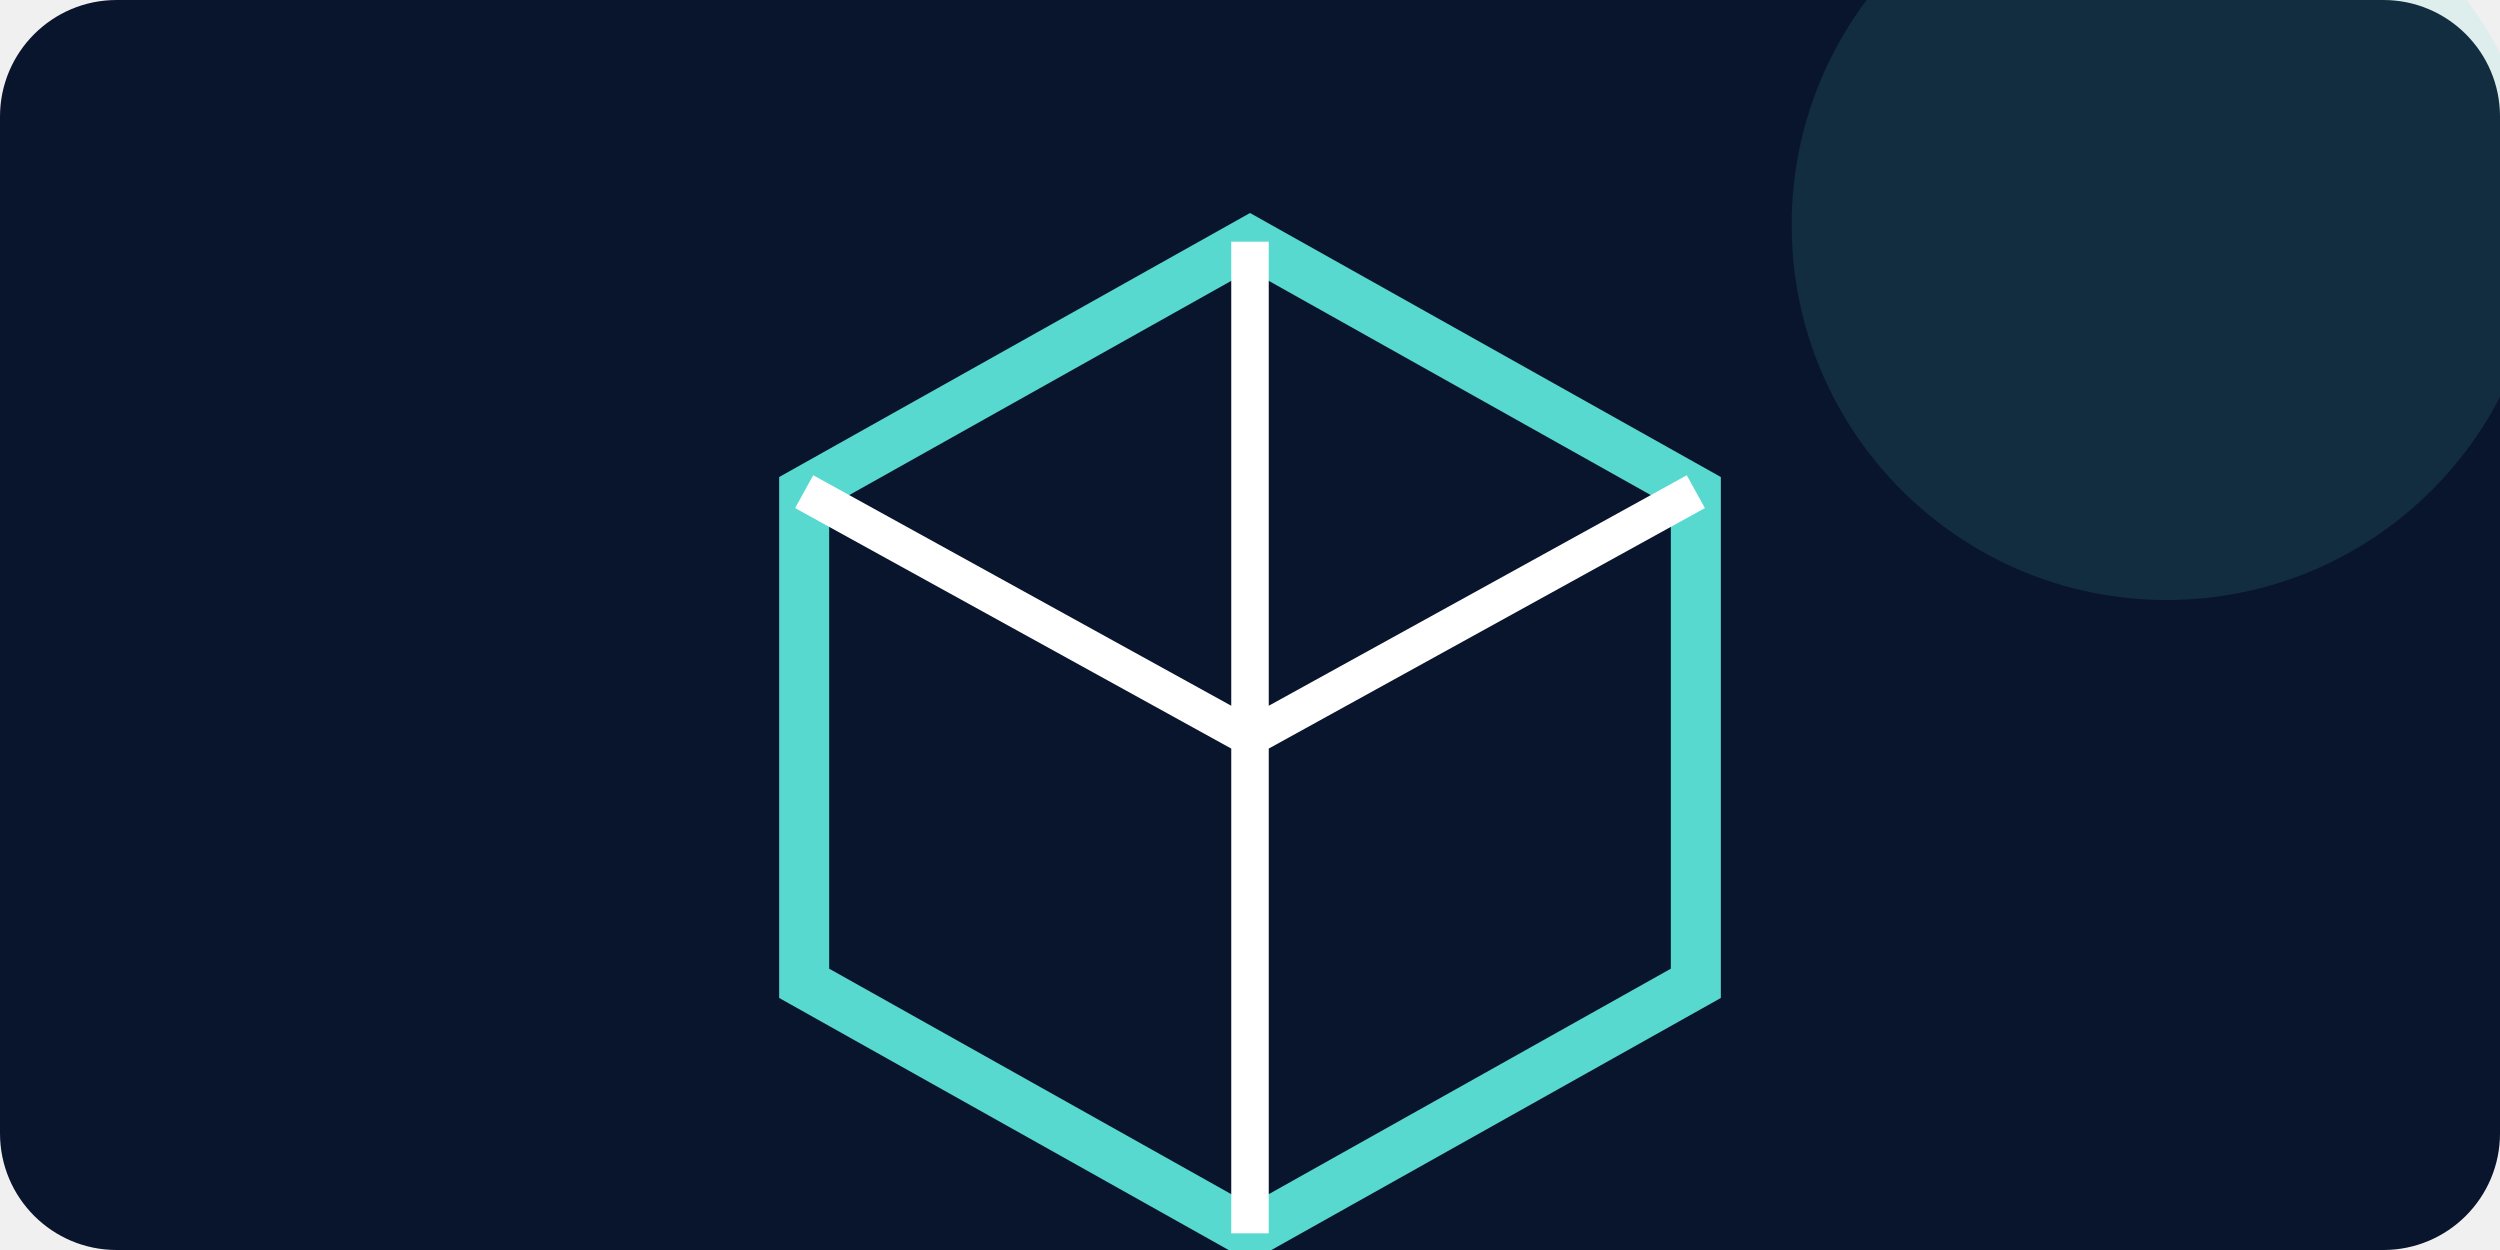
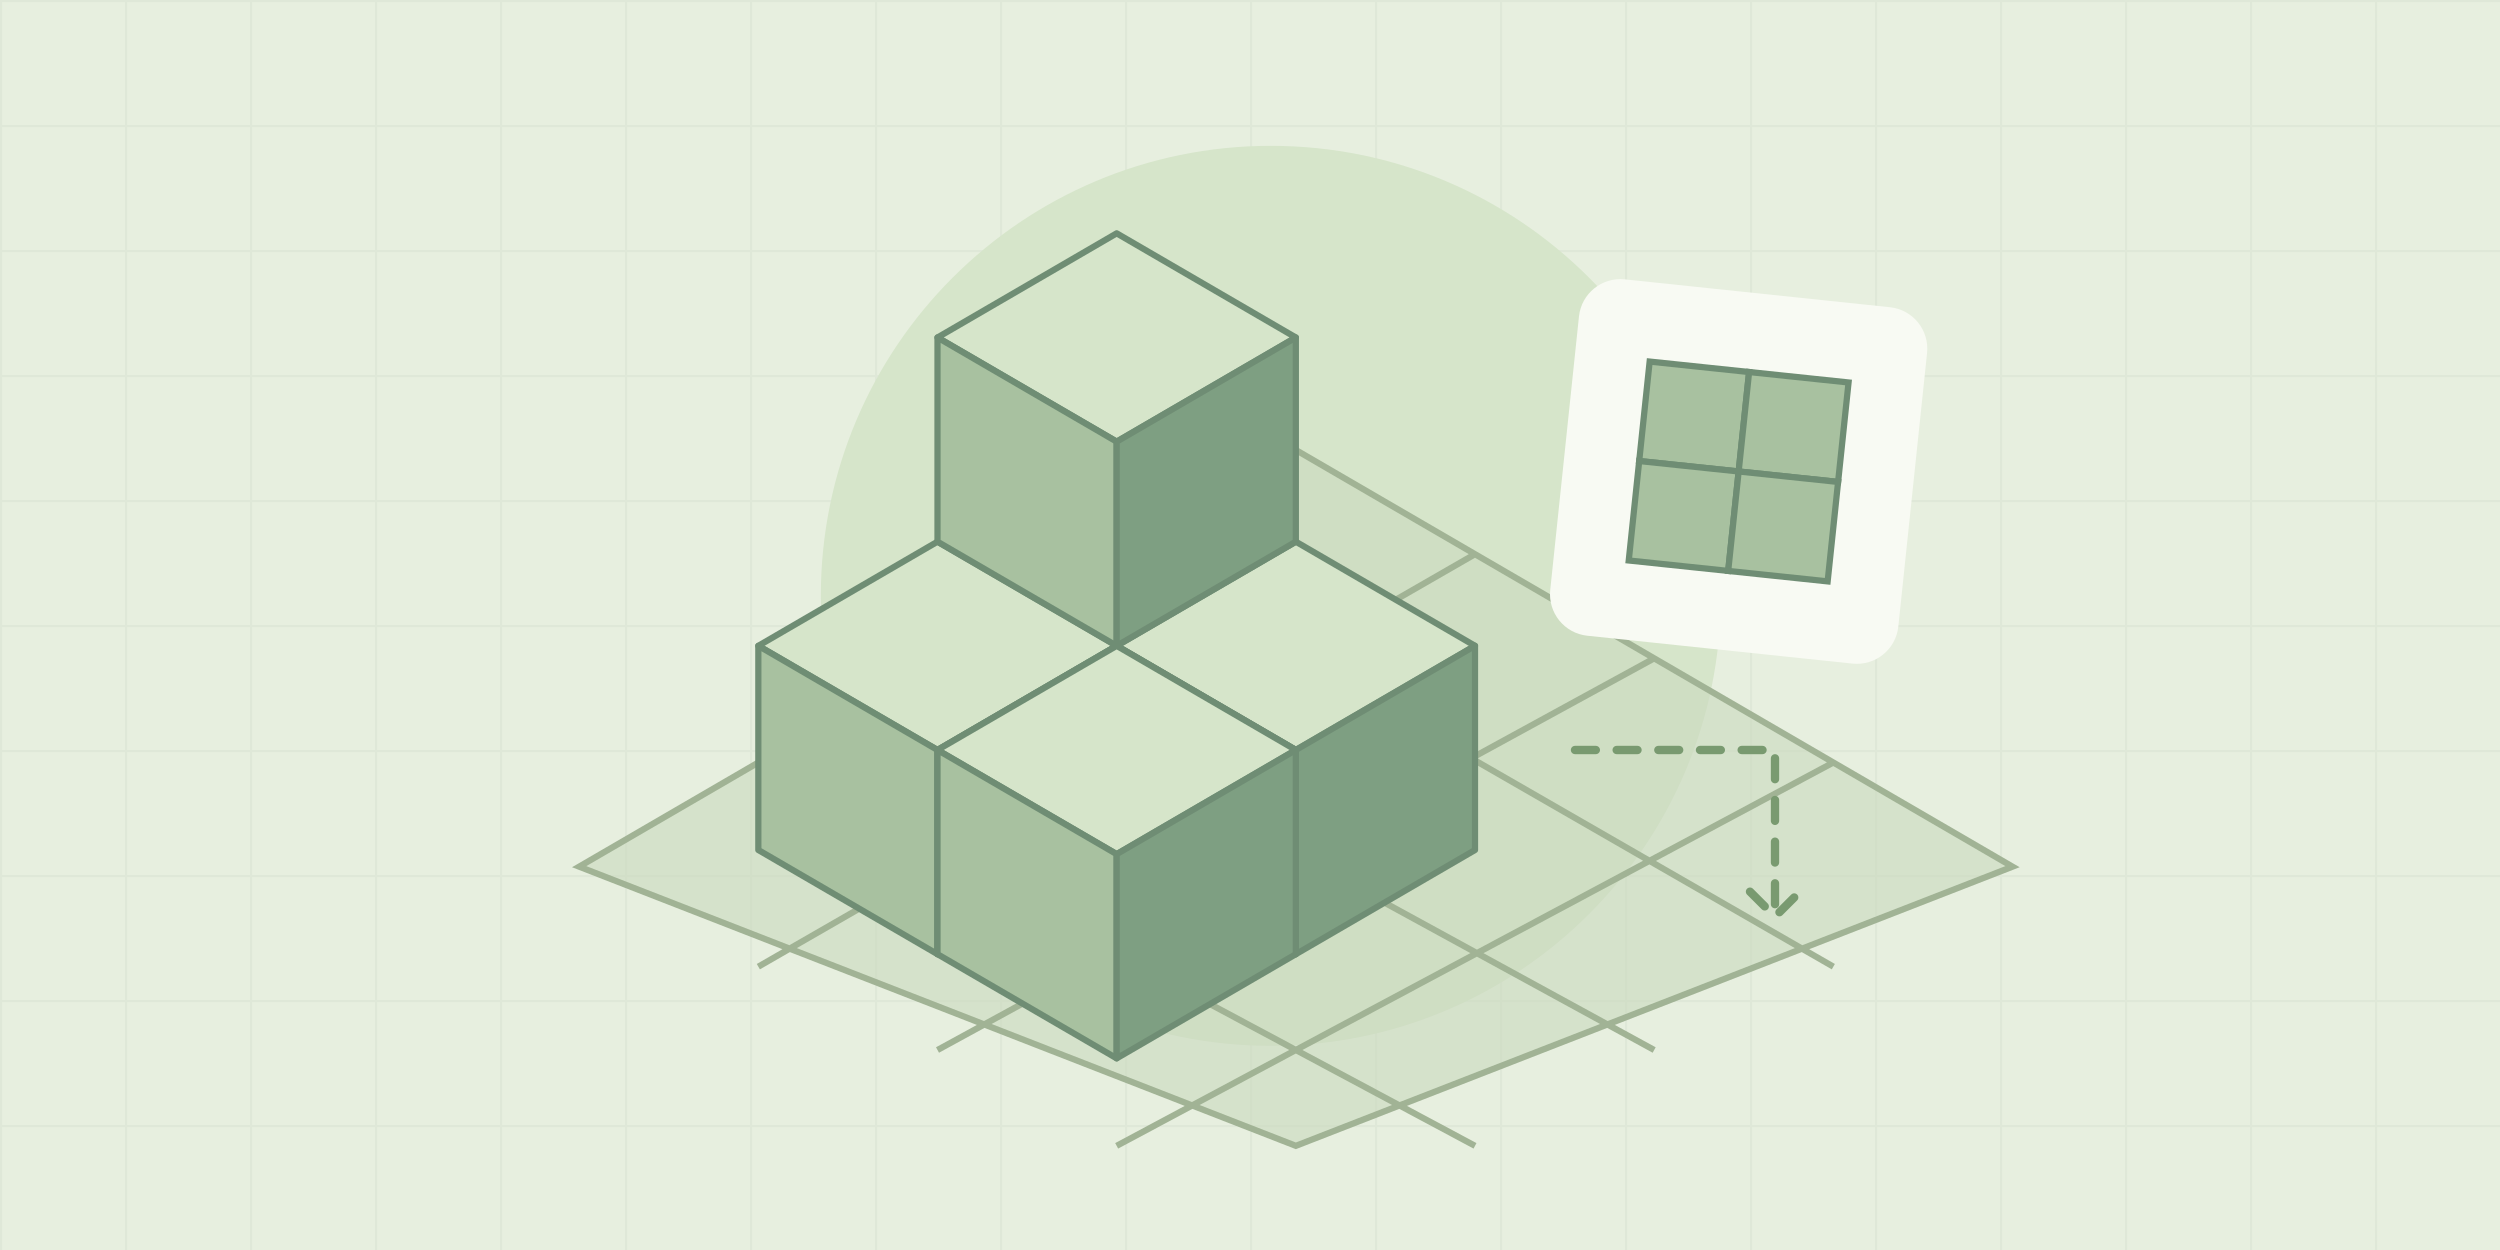
- <svg xmlns="http://www.w3.org/2000/svg" viewBox="0 0 600 300">
-   <rect width="600" height="300" rx="28" fill="#09152c" />
-   <circle cx="520" cy="54" r="90" fill="#58d9cf" opacity=".12" />
-   <path d="M300 58 407 118 407 236 300 296 193 236 193 118Z" fill="none" stroke="#58d9cf" stroke-width="12" />
-   <path d="M300 58V177M193 118l107 59 107-59M300 177v119" fill="none" stroke="#fff" stroke-width="9" />
+ <svg xmlns="http://www.w3.org/2000/svg" viewBox="0 0 600 300" fill="none">
+   <defs>
+     <pattern id="grid" width="30" height="30" patternUnits="userSpaceOnUse">
+       <path d="M30 0H0V30" stroke="#405040" stroke-opacity=".05" />
+     </pattern>
+   </defs>
+   <rect width="600" height="300" fill="#e7efdf" />
+   <rect width="600" height="300" fill="url(#grid)" />
+   <circle cx="305" cy="143" r="108" fill="#d6e5ca" />
+   <g font-family="Georgia,serif">
+     <defs>
+       <g id="cube" stroke="#6f8d74" stroke-width="1.5" stroke-linejoin="round">
+         <path d="m0 0 43-25L86 0 43 25Z" fill="#d6e5ca" />
+         <path d="M0 0v49l43 25V25Z" fill="#a8c1a0" />
+         <path d="m43 25 43-25v49L43 74Z" fill="#7e9f82" />
+       </g>
+     </defs>
+     <path d="m139 208 172-100 172 100-172 67Z" fill="#c9d8be" fill-opacity=".6" />
+     <path d="m139 208 172-100 172 100-172 67Zm43-25 172 92m-129-117 172 94m-129-119 172 99m-258 0 172-99m-129 119 172-94m-129 117 172-92" stroke="#a1b395" stroke-width="1.5" />
+     <use href="#cube" x="225" y="130" />
+     <use href="#cube" x="182" y="155" />
+     <use href="#cube" x="268" y="155" />
+     <use href="#cube" x="225" y="180" />
+     <use href="#cube" x="225" y="81" />
+     <g transform="translate(380 66) rotate(6)">
+       <rect width="84" height="86" rx="10" fill="#f8faf3" />
+       <g fill="#a8c1a0" stroke="#6f8d74" stroke-width="1.5">
+         <rect x="18" y="19" width="24" height="24" />
+         <rect x="42" y="19" width="24" height="24" />
+         <rect x="18" y="43" width="24" height="24" />
+         <rect x="42" y="43" width="24" height="24" />
+       </g>
+     </g>
+     <path d="M378 180h48v40m-6-6 6 6 6-6" stroke="#799a70" stroke-width="2" stroke-linecap="round" stroke-linejoin="round" stroke-dasharray="5 5" />
+   </g>
</svg>
